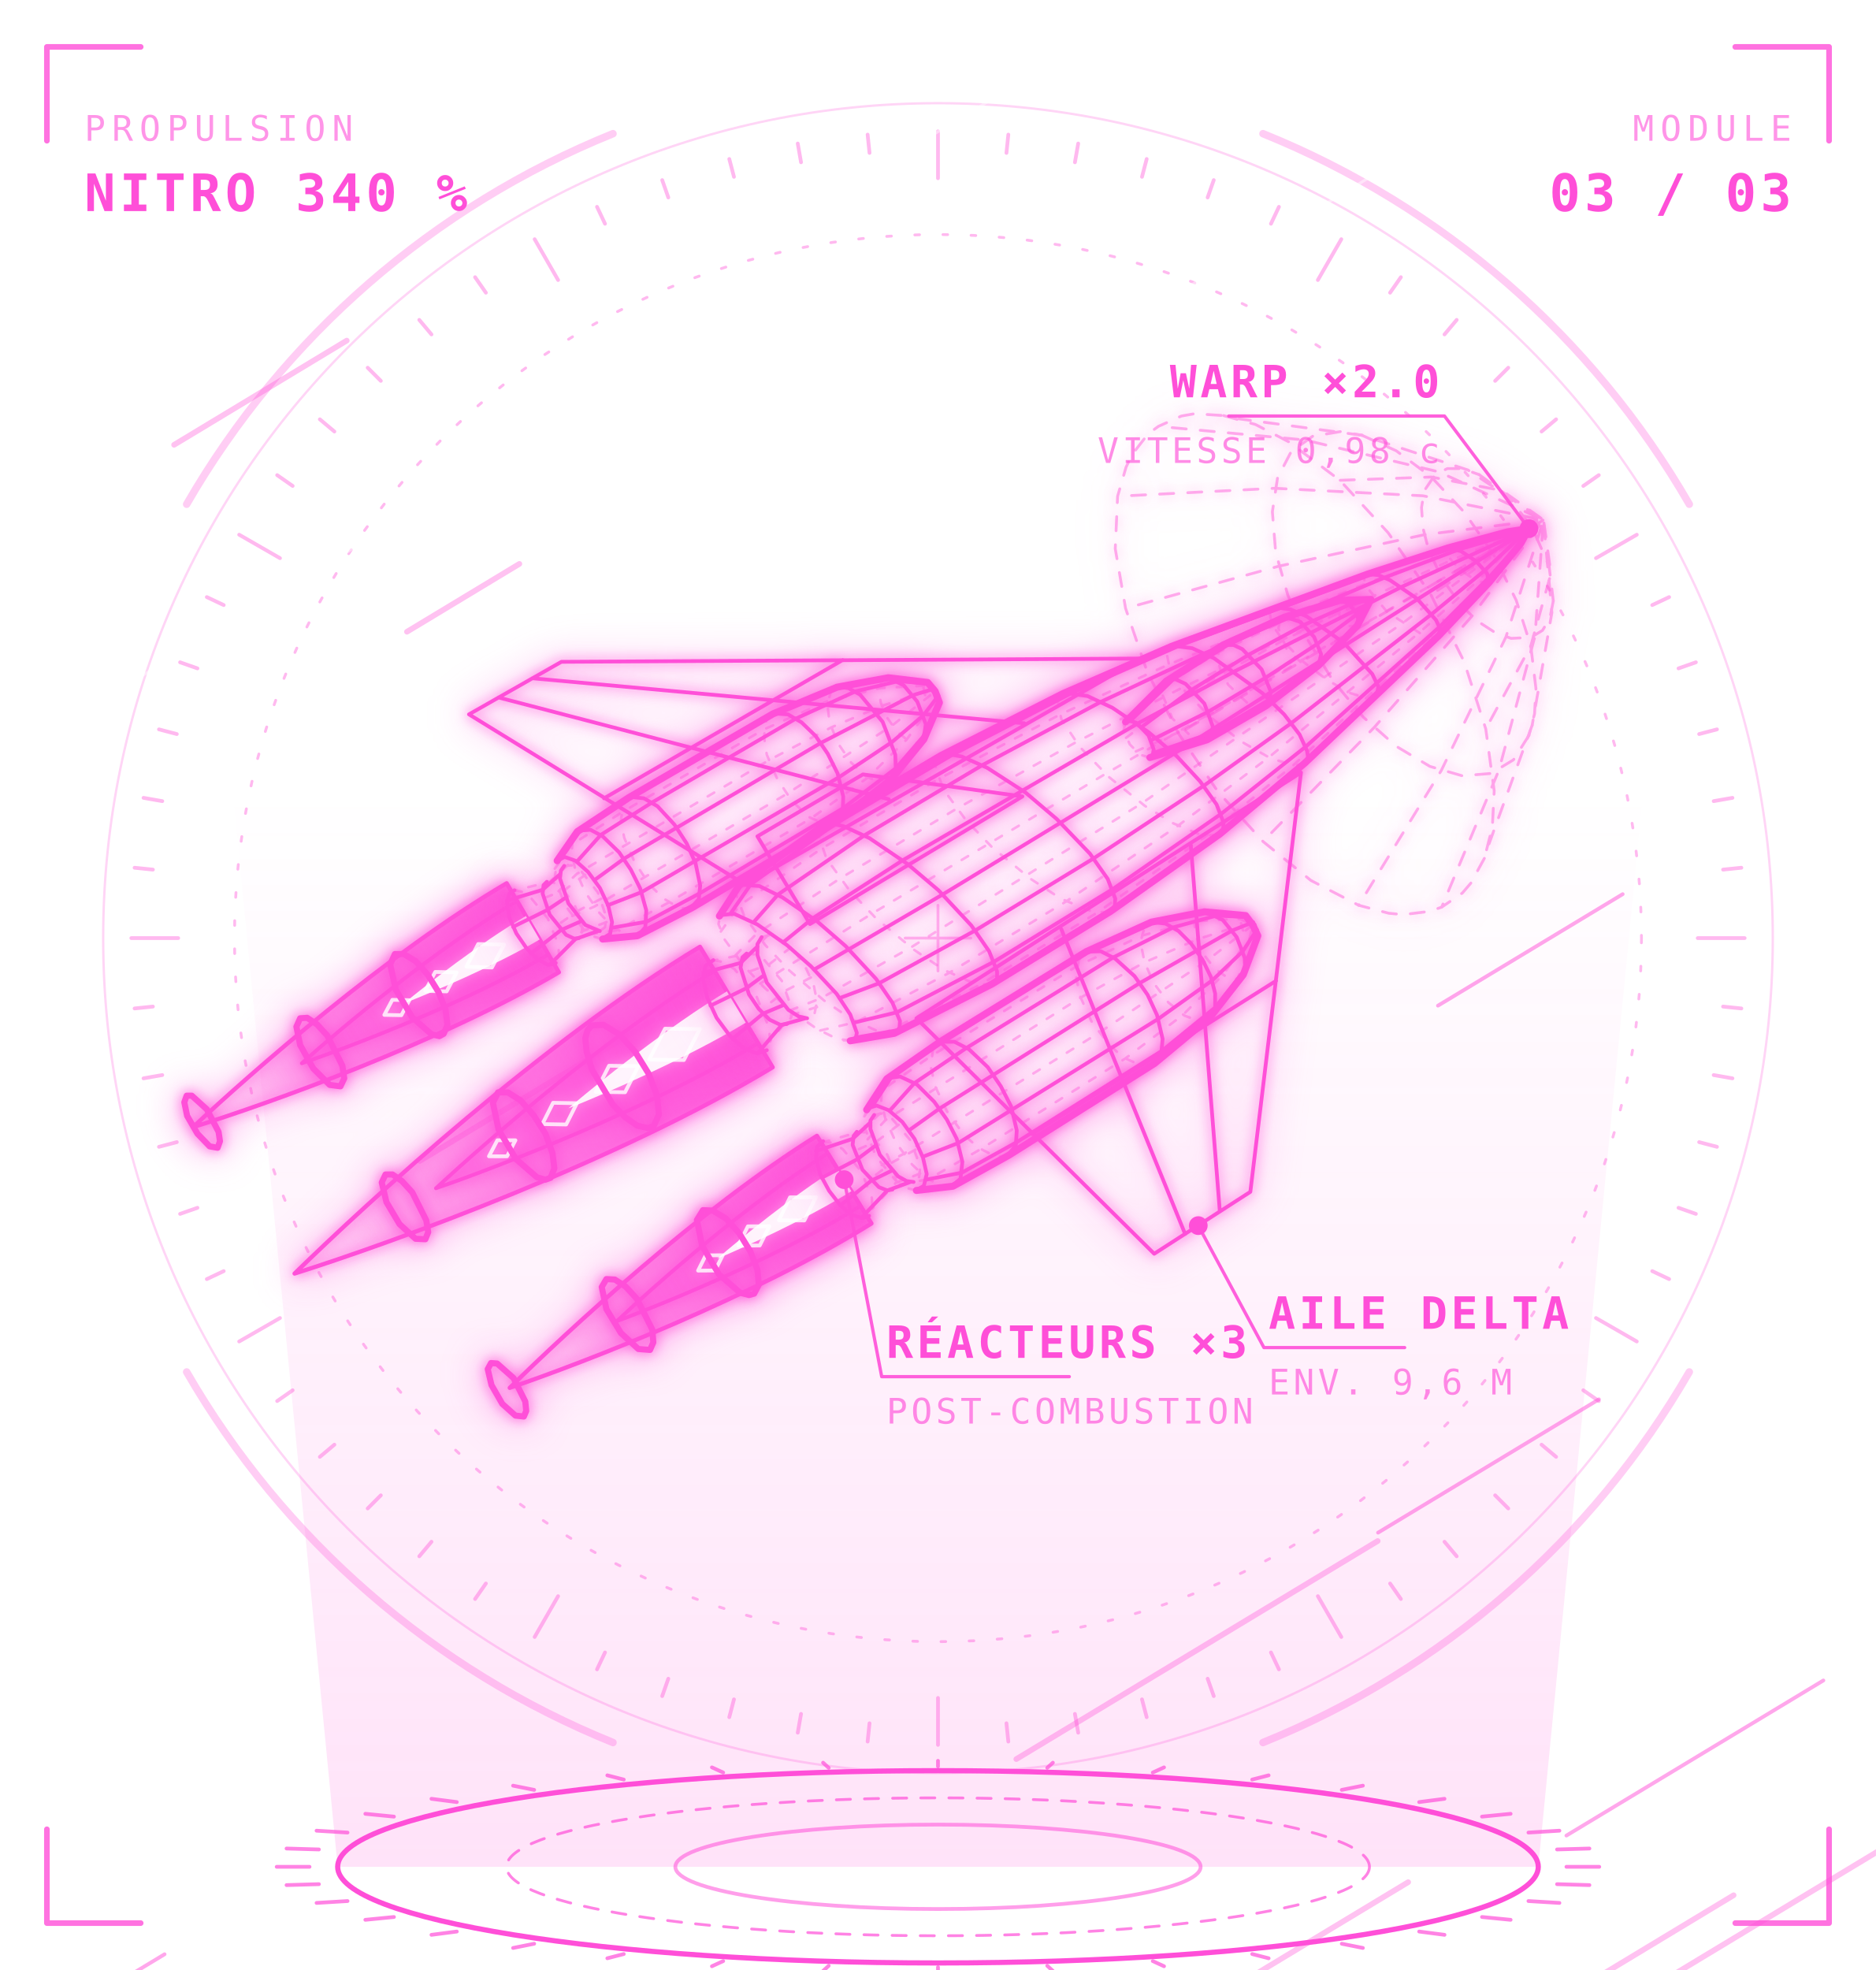
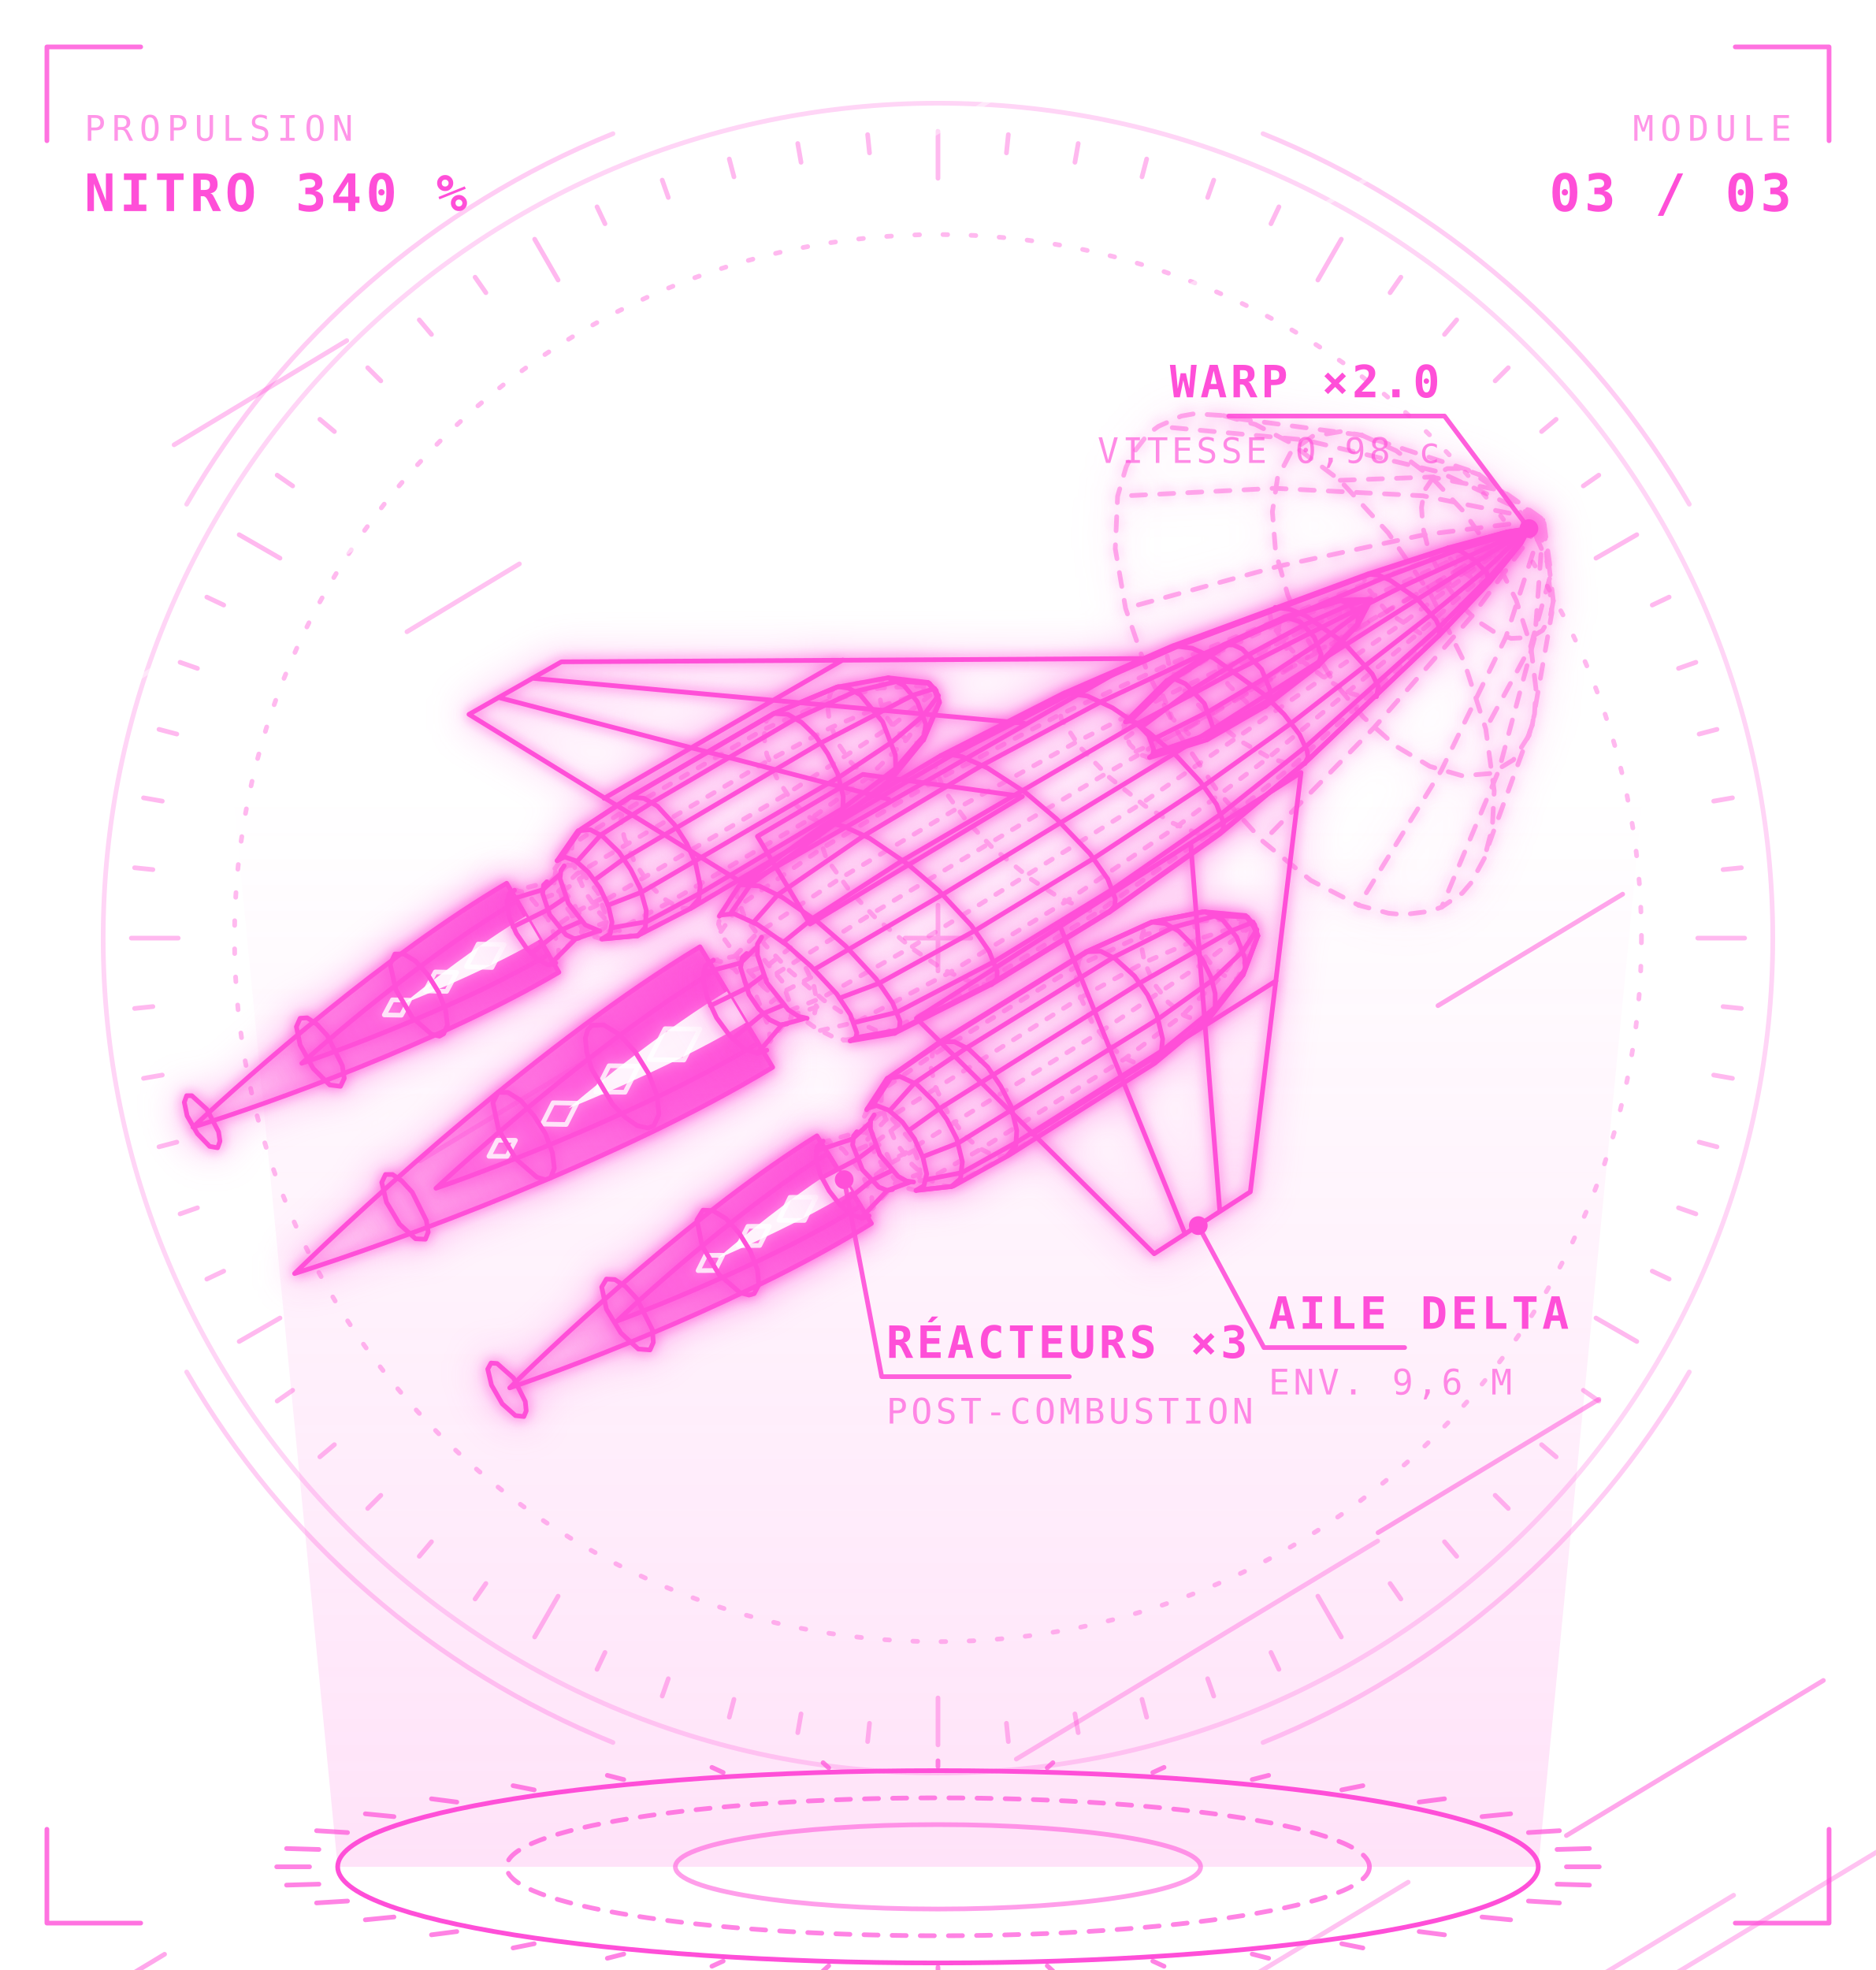
<svg xmlns="http://www.w3.org/2000/svg" class="illu illu--nitro" viewBox="0 0 400 420" role="img" aria-labelledby="nitro-t nitro-d" style="color:#ff4fd8;background:#030a14">
-   <style> .illu { display: block; width: 100%; height: auto; overflow: hidden; fill: none; stroke: currentColor; stroke-linecap: round; stroke-linejoin: round; font-family: "JetBrains Mono", ui-monospace, Consolas, monospace; } .illu text { fill: currentColor; stroke: none; } .hud-back { opacity: .4; } .hud-ticks { stroke-width: .8; } .hud-ring { stroke-width: .5; opacity: .6; } .hud-dash { stroke-width: .6; stroke-dasharray: 1 5; } .hud-arcs { stroke-width: 1.6; opacity: .7; } .hud-cross { stroke-width: .6; } .hud-corners { stroke-width: 1.2; opacity: .8; } .holo-cone { stroke: none; } .hb-1 { stroke-width: 1.1; } .hb-2 { stroke-width: .6; stroke-dasharray: 3 3; opacity: .7; } .hb-3 { stroke-width: .8; opacity: .55; } .hb-ticks { stroke-width: .8; opacity: .7; } .hb-pulse { stroke-width: 1; opacity: 0; } .g-front { stroke-width: .8; } .g-contour { stroke-width: 1.5; } .g-back { stroke-width: .55; stroke-dasharray: 1.6 2.6; opacity: .38; } .g-truss { stroke-width: .6; } .g-truss-b { stroke-width: .45; opacity: .28; } .g-grid { stroke-width: .45; opacity: .5; } .arm { stroke-width: .7; } .g-planet { stroke-width: .6; opacity: .85; } .g-planet-b { stroke-width: .45; stroke-dasharray: 1.4 3; opacity: .28; } .g-orbit { stroke-width: 1; stroke-dasharray: 6 4; } .g-orbit-b { stroke-width: .6; stroke-dasharray: 2 4; opacity: .3; } .orbit-guide { stroke: none; } .trail { stroke-width: 1.1; stroke-dasharray: 2 5; opacity: .85; } .g-shock { stroke-width: .6; stroke-dasharray: 3 3; opacity: .45; } .g-burn { stroke-width: 1.3; } .pl-outer { stroke-width: .9; } .pl-mid { stroke-width: .8; fill: currentColor; fill-opacity: .18; } .pl-core { stroke: none; fill: var(--hot, #fff); opacity: .9; } .pl-diamonds { stroke: var(--hot, #fff); stroke-width: .8; opacity: .8; } .vapor { stroke-width: .6; stroke-dasharray: 2 2.5; opacity: .5; } .puff path { stroke-width: .8; opacity: 0; } .puff--column path { stroke-width: .6; } .ignite { opacity: 0; } .beacon { fill: var(--amber, #ffb547); stroke: none; } .beacon-halo { stroke: var(--amber, #ffb547); stroke-width: .8; opacity: .5; } .satellite circle { fill: var(--hot, #fff); stroke: currentColor; stroke-width: 1; } .satellite path { stroke-width: 1.2; } .star { fill: currentColor; stroke: none; opacity: .55; } .streak { stroke-width: .8; opacity: .5; } .streak.s2 { stroke-width: 1.2; opacity: .35; } .streak.s3 { stroke: var(--hot, #fff); stroke-width: .6; opacity: .45; } .c-dot { fill: currentColor; stroke: none; } .c-lead { stroke-width: .7; opacity: .9; } .c-txt { font-size: 9.5px; font-weight: 600; letter-spacing: .08em; } .c-sub { font-size: 7.5px; letter-spacing: .1em; opacity: .65; } .dim-ext { stroke-width: .5; stroke-dasharray: 2 2; opacity: .5; } .dim-line, .dim-arrows { stroke-width: .7; } .dim-txt { font-size: 8.5px; font-weight: 600; letter-spacing: .12em; } .hud-k { font-size: 7.5px; letter-spacing: .18em; opacity: .6; } .hud-v { font-size: 11px; font-weight: 600; letter-spacing: .08em; } .scan { stroke: none; } .reticle { opacity: 0; pointer-events: none; } .ret-h, .ret-v { stroke-width: .5; stroke-dasharray: 2 4; opacity: .5; } .ret-mark { stroke-width: .9; } .ret-txt { font-size: 7.5px; letter-spacing: .1em; } @media (prefers-color-scheme: light) { :root:not([data-theme="dark"]) .illu .glow, :root:not([data-theme="dark"]) .illu .fx { filter: none; } :root:not([data-theme="dark"]) .g-back { opacity: .5; } :root:not([data-theme="dark"]) .g-front { stroke-width: .9; } :root:not([data-theme="dark"]) .hud-back { opacity: .55; } :root:not([data-theme="dark"]) .pl-core { opacity: .75; } } :root[data-theme="light"] .illu .glow, :root[data-theme="light"] .illu .fx { filter: none; } :root[data-theme="light"] .g-back { opacity: .5; } :root[data-theme="light"] .g-front { stroke-width: .9; } :root[data-theme="light"] .hud-back { opacity: .55; } :root[data-theme="light"] .pl-core { opacity: .75; } </style>
+   <style> .illu { display: block; width: 100%; height: auto; overflow: hidden; fill: none; stroke: currentColor; stroke-linecap: round; stroke-linejoin: round; font-family: "JetBrains Mono", ui-monospace, Consolas, monospace; } .illu text { fill: currentColor; stroke: none; } .hud-back { opacity: .4; } .hud-ticks { stroke-width: calc(.8 * var(--illu-stroke, 1)); } .hud-ring { stroke-width: calc(.5 * var(--illu-stroke, 1)); opacity: .6; } .hud-dash { stroke-width: calc(.6 * var(--illu-stroke, 1)); stroke-dasharray: 1 5; } .hud-arcs { stroke-width: calc(1.6 * var(--illu-stroke, 1)); opacity: .7; } .hud-cross { stroke-width: calc(.6 * var(--illu-stroke, 1)); } .hud-corners { stroke-width: calc(1.2 * var(--illu-stroke, 1)); opacity: .8; } .holo-cone { stroke: none; } .hb-1 { stroke-width: calc(1.1 * var(--illu-stroke, 1)); } .hb-2 { stroke-width: calc(.6 * var(--illu-stroke, 1)); stroke-dasharray: 3 3; opacity: .7; } .hb-3 { stroke-width: calc(.8 * var(--illu-stroke, 1)); opacity: .55; } .hb-ticks { stroke-width: calc(.8 * var(--illu-stroke, 1)); opacity: .7; } .hb-pulse { stroke-width: calc(1 * var(--illu-stroke, 1)); opacity: 0; } .g-front { stroke-width: calc(.8 * var(--illu-stroke, 1)); } .g-contour { stroke-width: calc(1.5 * var(--illu-stroke, 1)); } .g-back { stroke-width: calc(.55 * var(--illu-stroke, 1)); stroke-dasharray: 1.6 2.6; opacity: .38; } .g-truss { stroke-width: calc(.6 * var(--illu-stroke, 1)); } .g-truss-b { stroke-width: calc(.45 * var(--illu-stroke, 1)); opacity: .28; } .g-grid { stroke-width: calc(.45 * var(--illu-stroke, 1)); opacity: .5; } .arm { stroke-width: calc(.7 * var(--illu-stroke, 1)); } .g-planet { stroke-width: calc(.6 * var(--illu-stroke, 1)); opacity: .85; } .g-planet-b { stroke-width: calc(.45 * var(--illu-stroke, 1)); stroke-dasharray: 1.4 3; opacity: .28; } .g-orbit { stroke-width: calc(1 * var(--illu-stroke, 1)); stroke-dasharray: 6 4; } .g-orbit-b { stroke-width: calc(.6 * var(--illu-stroke, 1)); stroke-dasharray: 2 4; opacity: .3; } .orbit-guide { stroke: none; } .trail { stroke-width: calc(1.1 * var(--illu-stroke, 1)); stroke-dasharray: 2 5; opacity: .85; } .g-shock { stroke-width: calc(.6 * var(--illu-stroke, 1)); stroke-dasharray: 3 3; opacity: .45; } .g-burn { stroke-width: calc(1.3 * var(--illu-stroke, 1)); } .pl-outer { stroke-width: calc(.9 * var(--illu-stroke, 1)); } .pl-mid { stroke-width: calc(.8 * var(--illu-stroke, 1)); fill: currentColor; fill-opacity: .18; } .pl-core { stroke: none; fill: var(--hot, #fff); opacity: .9; } .pl-diamonds { stroke: var(--hot, #fff); stroke-width: calc(.8 * var(--illu-stroke, 1)); opacity: .8; } .vapor { stroke-width: calc(.6 * var(--illu-stroke, 1)); stroke-dasharray: 2 2.5; opacity: .5; } .puff path { stroke-width: calc(.8 * var(--illu-stroke, 1)); opacity: 0; } .puff--column path { stroke-width: calc(.6 * var(--illu-stroke, 1)); } .ignite { opacity: 0; } .beacon { fill: var(--amber, #ffb547); stroke: none; } .beacon-halo { stroke: var(--amber, #ffb547); stroke-width: calc(.8 * var(--illu-stroke, 1)); opacity: .5; } .satellite circle { fill: var(--hot, #fff); stroke: currentColor; stroke-width: calc(1 * var(--illu-stroke, 1)); } .satellite path { stroke-width: calc(1.2 * var(--illu-stroke, 1)); } .star { fill: currentColor; stroke: none; opacity: .55; } .streak { stroke-width: calc(.8 * var(--illu-stroke, 1)); opacity: .5; } .streak.s2 { stroke-width: calc(1.2 * var(--illu-stroke, 1)); opacity: .35; } .streak.s3 { stroke: var(--hot, #fff); stroke-width: calc(.6 * var(--illu-stroke, 1)); opacity: .45; } .c-dot { fill: currentColor; stroke: none; } .c-lead { stroke-width: calc(.7 * var(--illu-stroke, 1)); opacity: .9; } .c-txt { font-size: 9.5px; font-weight: 600; letter-spacing: .08em; } .c-sub { font-size: 7.5px; letter-spacing: .1em; opacity: .65; } .dim-ext { stroke-width: calc(.5 * var(--illu-stroke, 1)); stroke-dasharray: 2 2; opacity: .5; } .dim-line, .dim-arrows { stroke-width: calc(.7 * var(--illu-stroke, 1)); } .dim-txt { font-size: 8.5px; font-weight: 600; letter-spacing: .12em; } .hud-k { font-size: 7.5px; letter-spacing: .18em; opacity: .6; } .hud-v { font-size: 11px; font-weight: 600; letter-spacing: .08em; } .scan { stroke: none; } .reticle { opacity: 0; pointer-events: none; } .ret-h, .ret-v { stroke-width: calc(.5 * var(--illu-stroke, 1)); stroke-dasharray: 2 4; opacity: .5; } .ret-mark { stroke-width: calc(.9 * var(--illu-stroke, 1)); } .ret-txt { font-size: 7.5px; letter-spacing: .1em; } @media (prefers-color-scheme: light) { :root:not([data-theme="dark"]) .illu .glow, :root:not([data-theme="dark"]) .illu .fx { filter: none; } :root:not([data-theme="dark"]) .g-back { opacity: .5; } :root:not([data-theme="dark"]) .g-front { stroke-width: calc(.9 * var(--illu-stroke, 1)); } :root:not([data-theme="dark"]) .hud-back { opacity: .55; } :root:not([data-theme="dark"]) .pl-core { opacity: .75; } } :root[data-theme="light"] .illu .glow, :root[data-theme="light"] .illu .fx { filter: none; } :root[data-theme="light"] .g-back { opacity: .5; } :root[data-theme="light"] .g-front { stroke-width: calc(.9 * var(--illu-stroke, 1)); } :root[data-theme="light"] .hud-back { opacity: .55; } :root[data-theme="light"] .pl-core { opacity: .75; } </style>
  <defs>
    <filter id="glow-nitro" x="-20%" y="-20%" width="140%" height="140%" color-interpolation-filters="sRGB">
      <feGaussianBlur in="SourceGraphic" stdDeviation="1.3" result="b1" />
      <feGaussianBlur in="SourceGraphic" stdDeviation="4.2" result="b2" />
      <feMerge>
        <feMergeNode in="b2" />
        <feMergeNode in="b1" />
        <feMergeNode in="SourceGraphic" />
      </feMerge>
    </filter>
    <linearGradient id="plume-nitro" x1="0" y1="0" x2="0" y2="1">
      <stop offset="0" stop-color="currentColor" stop-opacity=".7" />
      <stop offset="1" stop-color="currentColor" stop-opacity="0" />
    </linearGradient>
    <linearGradient id="cone-nitro" x1="0" y1="1" x2="0" y2="0">
      <stop offset="0" stop-color="currentColor" stop-opacity=".16" />
      <stop offset=".7" stop-color="currentColor" stop-opacity="0" />
    </linearGradient>
    <linearGradient id="scan-nitro" x1="0" y1="0" x2="0" y2="1">
      <stop offset="0" stop-color="currentColor" stop-opacity="0" />
      <stop offset=".9" stop-color="currentColor" stop-opacity=".13" />
      <stop offset="1" stop-color="currentColor" stop-opacity="0" />
    </linearGradient>
    <radialGradient id="fade-nitro">
      <stop offset=".35" stop-color="#fff" />
      <stop offset="1" stop-color="#000" />
    </radialGradient>
  </defs>
  <g class="hud-back" data-layer="ring">
    <g class="hud-rot">
      <path class="hud-ticks" d="M362 200 372 200M367.4 214.6 371.3 215M365.4 229.2 369.4 229.9M362.3 243.5 366.1 244.5M357.9 257.5 361.6 258.8M352.3 271 355.9 272.7M340.3 281 349 286M337.6 296.4 340.9 298.7M328.7 308 331.8 310.6M318.8 318.8 321.6 321.6M308 328.7 310.6 331.8M296.4 337.6 298.7 340.9M281 340.3 286 349M271 352.3 272.7 355.9M257.5 357.9 258.8 361.6M243.5 362.3 244.5 366.1M229.2 365.4 229.9 369.4M214.6 367.4 215 371.3M200 362 200 372M185.4 367.4 185 371.3M170.8 365.4 170.1 369.4M156.5 362.3 155.5 366.1M142.5 357.9 141.2 361.6M129 352.3 127.3 355.9M119 340.3 114 349M103.6 337.6 101.3 340.9M92 328.7 89.4 331.8M81.2 318.8 78.4 321.6M71.3 308 68.2 310.6M62.4 296.4 59.1 298.7M59.7 281 51 286M47.7 271 44.1 272.7M42.1 257.5 38.4 258.8M37.7 243.5 33.9 244.5M34.6 229.2 30.6 229.9M32.6 214.6 28.7 215M38 200 28 200M32.6 185.4 28.7 185M34.6 170.8 30.6 170.1M37.7 156.5 33.9 155.5M42.1 142.5 38.4 141.2M47.7 129 44.1 127.3M59.7 119 51 114M62.4 103.6 59.1 101.3M71.3 92 68.2 89.4M81.2 81.2 78.4 78.4M92 71.3 89.4 68.2M103.6 62.4 101.3 59.1M119 59.7 114 51M129 47.7 127.3 44.1M142.5 42.1 141.2 38.4M156.5 37.7 155.5 33.9M170.8 34.6 170.1 30.6M185.4 32.6 185 28.7M200 38 200 28M214.6 32.6 215 28.7M229.2 34.6 229.9 30.6M243.5 37.7 244.5 33.9M257.5 42.1 258.8 38.4M271 47.7 272.7 44.1M281 59.7 286 51M296.4 62.4 298.7 59.1M308 71.3 310.6 68.2M318.8 81.2 321.6 78.4M328.7 92 331.8 89.4M337.6 103.6 340.9 101.3M340.3 119 349 114M352.3 129 355.9 127.3M357.9 142.5 361.6 141.2M362.3 156.5 366.1 155.5M365.4 170.8 369.4 170.1M367.4 185.4 371.3 185" />
    </g>
    <circle class="hud-ring" cx="200" cy="200" r="178" />
    <g class="hud-rot-rev">
      <circle class="hud-dash" cx="200" cy="200" r="150" />
    </g>
    <path class="hud-arcs" d="M39.8 107.5A185 185 0 0 1 130.7 28.5M269.3 28.5A185 185 0 0 1 360.2 107.5M360.2 292.5A185 185 0 0 1 269.3 371.5M130.7 371.5A185 185 0 0 1 39.8 292.5" />
    <path class="hud-cross" d="M193 200H207M200 193V207" />
  </g>
  <g class="streaks" data-layer="decor">
    <path class="streak s2" d="M478.2 12.9 -104 364.3" stroke-dasharray="58 1000" stroke-dashoffset="-396" data-len="680" data-dash="58" data-dur="0.64" />
    <path class="streak s3" d="M410.6 -99 -171.6 252.3" stroke-dasharray="99 1000" stroke-dashoffset="-188" data-len="680" data-dash="99" data-dur="0.54" />
    <path class="streak s2" d="M365.7 -173.5 -216.5 177.9" stroke-dasharray="92 1000" stroke-dashoffset="-73" data-len="680" data-dash="92" data-dur="0.66" />
    <path class="streak s3" d="M442.2 -46.7 -140 304.7" stroke-dasharray="69 1000" stroke-dashoffset="-362" data-len="680" data-dash="69" data-dur="0.50" />
    <path class="streak s3" d="M405.4 -107.7 -176.8 243.7" stroke-dasharray="54 1000" stroke-dashoffset="-610" data-len="680" data-dash="54" data-dur="1.35" />
    <path class="streak s1" d="M567.8 161.4 -14.4 512.8" stroke-dasharray="55 1000" stroke-dashoffset="-265" data-len="680" data-dash="55" data-dur="0.76" />
    <path class="streak s1" d="M538.5 112.8 -43.7 464.2" stroke-dasharray="117 1000" stroke-dashoffset="-588" data-len="680" data-dash="117" data-dur="0.57" />
    <path class="streak s3" d="M358.2 -185.8 -224 165.5" stroke-dasharray="61 1000" stroke-dashoffset="-475" data-len="680" data-dash="61" data-dur="0.86" />
    <path class="streak s2" d="M626.3 258.4 44.1 609.7" stroke-dasharray="98 1000" stroke-dashoffset="-234" data-len="680" data-dash="98" data-dur="0.53" />
    <path class="streak s3" d="M633.7 270.7 51.5 622" stroke-dasharray="44 1000" stroke-dashoffset="-532" data-len="680" data-dash="44" data-dur="0.75" />
    <path class="streak s3" d="M489 30.8 -93.2 382.2" stroke-dasharray="44 1000" stroke-dashoffset="-384" data-len="680" data-dash="44" data-dur="1.28" />
    <path class="streak s2" d="M568.6 162.7 -13.6 514" stroke-dasharray="90 1000" stroke-dashoffset="-321" data-len="680" data-dash="90" data-dur="1.21" />
    <path class="streak s3" d="M568.6 162.7 -13.6 514" stroke-dasharray="87 1000" stroke-dashoffset="-620" data-len="680" data-dash="87" data-dur="0.84" />
    <path class="streak s1" d="M350.2 -199.1 -232 152.3" stroke-dasharray="44 1000" stroke-dashoffset="-609" data-len="680" data-dash="44" data-dur="1.33" />
    <path class="streak s2" d="M396.7 -122.2 -185.5 229.2" stroke-dasharray="43 1000" stroke-dashoffset="-377" data-len="680" data-dash="43" data-dur="0.76" />
    <path class="streak s1" d="M620.7 249.1 38.6 600.5" stroke-dasharray="123 1000" stroke-dashoffset="-620" data-len="680" data-dash="123" data-dur="1.06" />
    <path class="streak s2" d="M602.5 218.9 20.3 570.2" stroke-dasharray="50 1000" stroke-dashoffset="-353" data-len="680" data-dash="50" data-dur="0.52" />
    <path class="streak s3" d="M610 231.4 27.8 582.8" stroke-dasharray="119 1000" stroke-dashoffset="-507" data-len="680" data-dash="119" data-dur="0.52" />
    <path class="streak s2" d="M622.2 251.6 40.1 603" stroke-dasharray="127 1000" stroke-dashoffset="-295" data-len="680" data-dash="127" data-dur="0.50" />
    <path class="streak s3" d="M416.6 -89.1 -165.6 262.3" stroke-dasharray="115 1000" stroke-dashoffset="-356" data-len="680" data-dash="115" data-dur="0.67" />
    <path class="streak s3" d="M374.6 -158.7 -207.6 192.6" stroke-dasharray="79 1000" stroke-dashoffset="-539" data-len="680" data-dash="79" data-dur="0.70" />
    <path class="streak s3" d="M439.5 -51.2 -142.7 300.2" stroke-dasharray="102 1000" stroke-dashoffset="-124" data-len="680" data-dash="102" data-dur="1.04" />
    <path class="streak s2" d="M617.6 243.9 35.4 595.2" stroke-dasharray="29 1000" stroke-dashoffset="-84" data-len="680" data-dash="29" data-dur="1.06" />
    <path class="streak s1" d="M521.5 84.7 -60.7 436.1" stroke-dasharray="46 1000" stroke-dashoffset="-205" data-len="680" data-dash="46" data-dur="0.65" />
    <path class="streak s1" d="M607.1 226.5 24.9 577.9" stroke-dasharray="64 1000" stroke-dashoffset="-255" data-len="680" data-dash="64" data-dur="0.83" />
    <path class="streak s2" d="M610.6 232.4 28.4 583.7" stroke-dasharray="116 1000" stroke-dashoffset="-479" data-len="680" data-dash="116" data-dur="0.83" />
    <path class="streak s1" d="M418.5 -86 -163.7 265.4" stroke-dasharray="76 1000" stroke-dashoffset="-35" data-len="680" data-dash="76" data-dur="0.59" />
    <path class="streak s3" d="M623.8 254.2 41.6 605.5" stroke-dasharray="39 1000" stroke-dashoffset="-630" data-len="680" data-dash="39" data-dur="0.60" />
    <path class="streak s1" d="M394.7 -125.4 -187.5 226" stroke-dasharray="44 1000" stroke-dashoffset="-579" data-len="680" data-dash="44" data-dur="0.58" />
    <path class="streak s2" d="M427.5 -71 -154.6 280.4" stroke-dasharray="28 1000" stroke-dashoffset="-370" data-len="680" data-dash="28" data-dur="1.39" />
  </g>
  <g class="holo-base" data-layer="base">
    <path class="holo-cone" d="M72 398L40 70H360L328 398Z" fill="url(#cone-nitro)" />
    <ellipse class="hb-1" cx="200" cy="398" rx="128" ry="20.5" />
    <ellipse class="hb-2" cx="200" cy="398" rx="92" ry="14.7" />
    <ellipse class="hb-3" cx="200" cy="398" rx="56" ry="9" />
    <path class="hb-ticks" d="M334 398 341 398M332 401.7 338.9 401.9M325.9 405.3 332.5 405.7M316 408.7 322.1 409.3M302.6 411.8 308 412.5M286.1 414.4 290.6 415.3M267 416.6 270.5 417.5M245.8 418.1 248.2 419.2M223.3 419.1 224.5 420.2M200 419.4 200 420.6M176.7 419.1 175.5 420.2M154.2 418.1 151.8 419.2M133 416.6 129.5 417.5M113.9 414.4 109.4 415.3M97.4 411.8 92 412.5M84 408.7 77.9 409.3M74.1 405.3 67.5 405.7M68 401.7 61.1 401.9M66 398 59 398M68 394.3 61.1 394.1M74.1 390.7 67.5 390.3M84 387.3 77.9 386.7M97.4 384.2 92 383.5M113.9 381.6 109.4 380.7M133 379.4 129.5 378.5M154.2 377.9 151.8 376.8M176.7 376.9 175.5 375.8M200 376.6 200 375.4M223.3 376.9 224.5 375.8M245.8 377.9 248.2 376.8M267 379.4 270.5 378.5M286.1 381.6 290.6 380.7M302.6 384.2 308 383.5M316 387.3 322.1 386.7M325.9 390.7 332.5 390.3M332 394.3 338.9 394.1" />
    <ellipse class="hb-pulse" cx="200" cy="398" rx="128" ry="20.5" />
  </g>
  <g class="scene">
    <g class="levitate">
      <g class="craft">
        <g class="fx" data-layer="fx" filter="url(#glow-nitro)">
          <g transform="translate(157 214.7) rotate(58.9)">
            <g class="plume ">
              <g class="plume-flk">
                <path class="pl-outer" fill="url(#plume-nitro)" d="M-15 0C-15 38.5 -5.2 88 0 110C5.3 88 15 38.5 15 0Z" />
                <path class="pl-mid" d="M-9 0C-9 26.2 -3.1 59.8 0 74.8C3.2 59.8 9 26.2 9 0Z" />
                <path class="pl-core" d="M-3.9 0C-3.9 14.6 -1.4 33.4 0 41.8C1.4 33.4 3.9 14.6 3.9 0Z" />
                <path class="pl-diamonds" d="M0 9.1 3.9 15.4 0 21.7 -3.9 15.4ZM0 24.4 3.3 29.7 0 35 -3.3 29.7ZM0 39.7 2.7 44 0 48.3 -2.7 44ZM0 55 2 58.3 0 61.6 -2 58.3Z" />
              </g>
            </g>
          </g>
          <g transform="translate(180 251.5) rotate(58.1)">
            <g class="plume plume--sm">
              <g class="plume-flk">
                <path class="pl-outer" fill="url(#plume-nitro)" d="M-11 0C-11 29.4 -3.8 67.2 0 84C3.9 67.2 11 29.4 11 0Z" />
                <path class="pl-mid" d="M-6.6 0C-6.6 20 -2.3 45.7 0 57.1C2.3 45.7 6.6 20 6.6 0Z" />
                <path class="pl-core" d="M-2.9 0C-2.9 11.2 -1 25.5 0 31.9C1 25.5 2.9 11.2 2.9 0Z" />
                <path class="pl-diamonds" d="M0 7.1 2.9 11.8 0 16.4 -2.9 11.8ZM0 18.8 2.4 22.7 0 26.6 -2.4 22.7ZM0 30.5 1.9 33.6 0 36.7 -1.9 33.6Z" />
              </g>
            </g>
          </g>
          <g transform="translate(113.6 197.8) rotate(59.6)">
            <g class="plume plume--sm">
              <g class="plume-flk">
                <path class="pl-outer" fill="url(#plume-nitro)" d="M-11 0C-11 29.4 -3.8 67.2 0 84C3.9 67.2 11 29.4 11 0Z" />
                <path class="pl-mid" d="M-6.6 0C-6.6 20 -2.3 45.7 0 57.1C2.3 45.7 6.6 20 6.6 0Z" />
                <path class="pl-core" d="M-2.9 0C-2.9 11.2 -1 25.5 0 31.9C1 25.5 2.9 11.2 2.9 0Z" />
                <path class="pl-diamonds" d="M0 7.1 2.9 11.8 0 16.4 -2.9 11.8ZM0 18.8 2.4 22.7 0 26.6 -2.4 22.7ZM0 30.5 1.9 33.6 0 36.7 -1.9 33.6Z" />
              </g>
            </g>
          </g>
          <g class="g-burn" data-layer="fx">
            <path d="M124.8 221.3 125.3 219.6 126.2 218.6 128.7 218.5 132 220.5 135.4 224.2 138.3 228.9 140.1 233.6 140.5 237.6 139.4 240 138.2 240.5 135.9 240 133.3 238.2 130.6 235.4 126.2 228 125.1 224.3 124.8 221.3" />
            <path d="M105.1 235.1 106.2 232.9 108.3 232.9 111 234.6 113.8 237.8 116.3 241.7 117.8 245.8 118.2 249.1 117.4 251.1 116.3 251.5 114.5 251 110 247.1 106.3 240.8 105.1 235.1" />
            <path d="M81.4 252.1 82.2 250.4 83.7 250.4 85.7 251.8 87.9 254.2 90.9 260.2 91.3 262.7 90.7 264.2 88.6 264.1 85.2 261 82.4 256.3 81.4 252.1" />
            <path d="M148.6 260.1 149.9 258 152 258.1 154.8 259.8 157.6 262.9 160 266.8 161.5 270.7 161.8 273.9 160.8 275.8 159.7 276.1 157.8 275.6 153.3 271.7 149.7 265.6 148.6 260.1" />
            <path d="M128.3 274.4 129.3 272.7 131.1 272.8 133.4 274.3 135.8 276.9 139.1 283.5 139.3 286.2 138.6 287.8 136.1 287.6 132.4 284.2 129.3 279.1 128.3 274.4" />
            <path d="M104 291.9 104.7 290.6 106 290.7 109.5 293.8 112 298.8 112.2 300.8 111.7 302 109.9 301.8 107.1 299.3 104.8 295.3 104 291.9" />
            <path d="M83.2 205.6 84.2 203.4 86.1 203.4 88.6 204.9 91.2 207.8 93.5 211.5 95 215.3 95.4 218.5 94.6 220.4 93.7 220.9 92 220.5 87.9 216.9 84.4 211 83.2 205.6" />
            <path d="M63.2 218.9 64 217.1 65.5 217 67.6 218.4 69.8 220.8 73 227.2 73.4 229.9 72.6 231.6 70.3 231.3 66.8 227.8 64 222.8 63.2 218.9" />
            <path d="M39.3 235 39.8 233.6 40.9 233.6 44.1 236.5 46.6 241.3 46.9 243.3 46.4 244.7 44.7 244.4 42.1 241.7 39.9 237.9 39.3 235" />
          </g>
        </g>
        <g class="glow" filter="url(#glow-nitro)">
          <g class="g-shock" data-layer="fx">
            <path d="M315.4 101.2 321.5 105.7 326.8 112.7 330.3 120.7 331.2 128.1M290.4 92.8 297.7 96.1 305.2 101.7 312.3 109.3 318.5 118.3 323.3 128 326.4 137.7 327.5 146.8 327.2 152.2 326 156.8M260.9 88.6 267.7 90.5 274.8 94.2 285.7 102.4 296 113.6 305.1 126.8 312.2 141.1 316.8 155.4 318.6 168.6 318.2 176.4 316.5 183" />
            <path d="M331.2 128.1 330.5 131.7 328.9 134.4 326.4 135.9 322.2 136.1 318.7 134.8 315 132.4 311.5 129 307.5 123.4 304.6 117.2 303.4 112.5 303.1 108.2 303.7 104.6 306 101.2 308.6 99.9 311.8 99.9 315.4 101.2M326 156.8 322.7 162 317.9 164.9 311.8 165.4 304.9 163.4 297.7 159.1 290.7 152.9 284.2 145.1 278.7 136.2 274.6 126.9 272 117.7 271.3 109.1 272.4 101.9 275.3 96.3 279.9 93 285.9 92 290.4 92.8M316.5 183 313.6 188.3 311.8 190.4 307.4 193.4 304.8 194.3 299.2 195 296.1 194.7 289.7 193 279.5 187.7 269.3 179.4 259.7 168.8 251.3 156.4 244.6 143.2 240 129.7 237.8 117 238.3 105.8 240.1 99.6 241.4 96.9 244.8 92.5 247 90.9 251.9 88.7 254.7 88.2 260.9 88.6" />
            <path d="M327.7 110.6 303.4 105.7 271.8 104.1 238.3 105.8M327.9 110.3 306.8 100.6 278.2 93.8 247 90.9M328.2 110.3 313 100.2 290.4 92.8M329.2 111.9 330.9 130.6 326.7 154.6M329 112.2 327.3 135.6 319.6 164.2 307.4 193.4M328.7 112.2 321.1 135.8 307.3 164.3 289.7 193M328.2 112 313.9 131.3 293 155.1 269.3 179.4M327.9 111.5 251.3 156.4M327.7 111 303.7 114 272.7 120.7 240 129.7" />
            <path d="M290.4 92.8 264.2 89.3M328.6 110.5 320.3 104.6 305.2 101.7 285.7 102.4M329 110.9 305.1 126.8M329.2 111.5 330.7 122.3 326.4 137.7 316.8 155.4M326.7 154.6 317.5 179.9" />
          </g>
          <g class="g-back" data-layer="model">
            <path d="M181.3 221.9 178.3 221.4 174.1 219.3 169.1 215.8 162.8 210.4 158.4 205.7 154.5 200.3 153.2 197 153.6 195.1M190.8 220.3 187.7 220.1 181.6 217.3 175.7 213.3 168.3 206.9 163.1 201.4 158.6 195.1 156.9 190.5 157.9 188.6M211.4 209.9 208 209.8 201.3 206.8 194.9 202.5 186.7 195.7 181.1 189.8 176.2 183 174.5 178 174.7 176.7 175.6 176M236.5 194.5 233 194.4 226.2 191.6 219.8 187.4 211.6 180.7 206 174.9 201.1 168.2 199.4 163.2 199.7 161.9 200.6 161.1M259.6 178 256.3 178.1 250.1 175.5 244.1 171.8 236.5 165.7 230.2 159.2 226.3 153.3 225.5 149.2 227.1 147.7M278.2 162.8 275.8 163.2 270.8 161.6 264.5 158 258.1 152.9 252.7 147.4 249.4 142.4 248.7 139 250.2 137.7M293.5 148.5 291.6 148.9 287.7 147.7 282.9 144.9 277.9 141.1 273.8 136.9 271.2 133.1 270.7 130.5 271.9 129.5M306.8 135.5 305.5 135.8 302.8 135 295.8 130.5 291.2 124.9 290.8 123.1 291.7 122.4M317.4 124.2 315.1 124 311.2 121.4 308.5 118.3 308.3 117.2 308.8 116.8M324.2 115.9 322.1 114.9 321.3 113.9 321.4 113.4" />
            <path d="M153.3 195.4 157.2 189.3 174.7 176.7 199.7 161.9 225.7 148.6 248.9 138.5 291 122.8 308.4 117.1 321.2 113.5 326 112.7M179.9 221.8 188.5 220.3 208.9 210 233.9 194.6 257.2 178.2 275.7 163.2 305.4 135.8 316.7 124.4 324 115.9 326 112.7M174.9 219.7 182.6 217.9 202.4 207.4 227.3 192.2 251.1 176.1 270.5 161.5 302.6 134.9 315 123.9 326 112.7M168.5 215.4 175.1 212.8 194.2 202 243.4 171.3 299 132.9 326 112.7M162.1 209.7 185.9 194.8 235.7 165 326 112.7M156.8 203.7 161.3 199.1 179.1 187.3 204 172.4 229.5 158.2 252.1 146.6 292.6 127.2 309.3 119.5 326 112.7M153.7 198.6 157.6 193.1 175.2 180.9 200.1 166.1 225.9 152.4 249.1 141.7 291 124.5 308.4 118 326 112.7" />
            <path d="M245.1 161.5 243.1 160.9 240.9 158.7 239.6 155.7 240 153.9M257.3 157.7 254.1 157.1 250 153.2 247.9 148.2 248 146.1 248.8 145.1M269.8 150.6 268.4 150.8 266.1 150 261.9 146 260.3 143.1 259.6 140.4 260 138.3 261 137.5M281.1 142 280 142.4 278.2 141.9 274.4 138.5 272.6 134 272.9 132.3 274 131.5M289.4 133.4 287.8 133.5 285.8 131.7 284.9 129.1 285.8 128" />
            <path d="M239.6 154.6 247.9 146.4 259.7 139.1 272.7 132.9 284.9 128.7 292.3 127.8M244.6 161.5 256.3 157.8 268.4 150.8 279.7 142.4 288.6 133.7 292.3 127.8M242.2 160.2 252.2 155.7 264.1 148.6 276.2 140.6 286.8 132.7 292.3 127.8M240.1 157.3 248.7 150.9 260.5 143.7 273.3 136.7 285.3 130.7 292.3 127.8" />
            <path d="M195.3 253.8 193.4 253.3 191.1 251.8 186.8 246.6 184.4 240.5 184.3 238 185 236.3M202.8 253 200.4 252.7 197.5 251.1 194.5 248.3 191.1 243.7 188.8 238.6 187.9 234.8 188 231.8 189.2 229.9M214.8 246.4 212.4 246.6 208.6 244.7 205.4 241.8 201.9 236.9 199.4 231.6 198.5 227.6 198.9 223.8 200.4 222.1M245.7 226.9 243.2 227.1 239.4 225.4 236.3 222.5 232.7 217.7 230.3 212.4 229.5 208.5 230 204.7 231.6 202.9M257.7 217.2 255.7 217.7 252.5 216.5 249.1 213.7 246 209.6 244 205 243.2 200.8 244 197.8 245.6 196.6M265 207.9 263.5 208.7 261.4 208.2 259 206.5 256.5 203.3 255 199.6 254.7 196.8 255.4 195 257 194.4M268.2 199.5 267.7 200.2 266.9 200.1 265 198.3 264.4 195.9 264.8 195.3 265.6 195.3" />
            <path d="M184.3 238 187.9 232.5 198.6 225.1 229.6 206 243.4 199.5 254.7 196.4 264.4 195.9 267.1 197.2M256.4 194.4 265 195.2 267.1 197.2M268.2 199.5 267.1 197.2M202.7 253 214.2 246.6 245.1 227.2 256.7 217.6 263.8 208.7 267.6 200.2 267.1 197.2M192 252.5 198 251.4 209.1 245 239.9 225.7 252.2 216.4 260.7 207.9 266.5 199.9 267.1 197.2M188 248.4 192.7 246 234.3 220.2 257.5 204.7 267.1 197.2M185 242.9 188.8 238.8 230.4 212.7 244 205.2 255.2 200.3 264.5 197.3 267.1 197.2" />
            <path d="M128.3 200.2 126.4 199.6 124.4 198.1 120.4 192.9 118.3 187 118.8 183.5M136 199.5 133.8 199.4 130.5 197.5 127.8 194.6 124.7 190.1 122.6 185.2 121.9 181.6 122.1 178.8 123.3 177.1M147.2 193.7 144.9 193.6 141.4 191.5 138.5 188.6 135.3 183.8 133.1 178.6 132.4 174.9 132.9 171.4 134.4 169.9M178.1 175.4 175.9 175.7 172.5 174.2 168.8 170.7 165.7 166 163.5 160.9 162.9 157.1 163.4 153.6 165 152.1M189.9 166.2 187.6 166.8 184.6 165.5 181.5 162.6 178.7 158.5 176.9 154.1 176.4 150.1 177.2 147.4 178.7 146.4M196.9 157.8 195.5 158.4 193.5 157.8 191.3 156 189 152.8 187.8 149.8 187.4 147.1 188 145.2 189.4 144.5M200.3 149.8 199.8 150.3 199 150.2 197.3 148.4 196.8 146.1 197.9 145.5" />
            <path d="M118.3 185.2 121.9 180.1 132.4 173.3 162.9 155.5 176.4 149.5 187.5 146.7 196.8 146.2 199.4 147.4M178.4 146.5 188.8 144.6 197.3 145.5 199.4 147.4M135.9 199.5 147.1 193.7 177.6 175.7 189 166.7 196 158.3 199.8 150.3 199.4 147.4M125.7 199.2 131.6 198.3 142.6 192.4 172.9 174.5 185 165.8 193.3 157.7 198.8 150.1 199.4 147.4M122 195.3 126.7 193.3 167.7 169.3 190.2 154.7 199.4 147.4M119.1 190 123 186.3 163.9 162.1 177.2 155.1 188 150.5 197 147.6 199.4 147.4" />
            <path d="M162.4 199.8 164.3 199.3 166.9 200.6 169.7 203.2 171.7 206.1 173.5 210 174.2 213.5 173.7 216 172.1 217.1M159.2 203.3 161.2 203.5 163 204.7 166.7 209.1 168.8 214.9 168.7 216.9 167.8 218.3M152.1 204.7 154.2 205.1 156.6 206.6 161.3 212.4 164 219.2 164.2 222 163.5 223.9" />
            <path d="M163.8 199.3 159.9 203.2 152.6 204.7M168.6 202 164 205.6 157.9 207.8M172.9 208.4 167.7 211.1 162.7 215M174.2 214.7 168.8 216.4 164.2 222" />
            <path d="M186.4 237.7 188 237.4 190.2 238.5 194.2 243.2 196.2 248.7 196 250.9 194.8 252M182.7 241.3 184.3 241.4 185.8 242.2 189.2 246.2 190.9 250.5 191 252.2 190.3 253.6M175.5 243.3 177.7 243.7 179.7 245 183.7 249.8 185.9 255.4 186 257.7 185.3 259.2" />
            <path d="M187.6 237.4 183.6 241.2 176.3 243.3M191.6 239.8 187 243.3 180.8 246M195.2 245.1 190.1 247.9 184.8 252M196.2 250.2 191 252.2 186 257.7" />
            <path d="M120.3 184.6 121.9 184.5 123.9 185.7 127.5 190.3 129.3 195.6 129 197.7 127.9 198.5M116.6 188 118.1 188.2 119.5 189.1 122.4 192.6 124.1 197.2 124.1 198.8 123.4 200M109.7 189.8 111.2 190.1 113.1 191.3 116.8 195.8 119 201.3 119.2 203.5 118.5 205.3" />
            <path d="M121.1 184.4 117.2 188 110 189.8M124.8 186.5 120.3 189.8 114.1 192.2M128.2 191.6 123.2 194.2 117.9 197.9M129.3 196.6 124.2 198.5 119.2 203.5" />
          </g>
          <g class="g-front" data-layer="model">
            <path class="draw" pathLength="1" d="M153.6 195.1 156.5 194.8 161.5 197.1 167.8 201.5 172.9 206 178.4 211.9 181.3 216.3 182.7 220.2 182.5 221.2 181.3 221.9M157.9 188.6 161.9 188.9 166.8 191.3 174.2 196.4 180.3 201.7 186.8 208.7 190.3 213.8 191.9 217.7 191.8 219.1 190.8 220.3M175.6 176 177.9 175.7 180 176.2 185.4 178.7 193.5 184.2 200.1 189.8 207.1 197.3 210.9 202.8 212.6 207.1 212.6 208.6 211.4 209.9M200.6 161.1 202.9 160.9 205.1 161.3 210.5 163.7 218.7 169 225.3 174.6 232.4 182 236.2 187.4 237.8 191.6 237.7 193.1 236.5 194.5M227.1 147.7 231.9 148.4 237.2 150.9 244.9 156.1 250.9 161.2 255.9 166.6 259.4 171.5 260.9 175.4 260.8 176.8 259.6 178M250.2 137.7 254.2 138.2 258.8 140.3 269.2 147.8 273.8 152.3 277.1 156.6 278.7 160.1 278.9 161.4 278.2 162.8M271.9 129.5 275.1 129.9 278.6 131.4 286.6 137.1 292.6 143.7 293.9 146.4 293.5 148.5M291.7 122.4 293.9 122.6 296.4 123.7 302.1 127.6 306.2 132.2 307.1 134.1 306.8 135.5M308.8 116.8 311.5 117.5 314.8 119.7 317.1 122.3 317.4 124.2M321.4 113.4 323.5 114.5 324.2 115.9" />
            <path class="draw" pathLength="1" d="M155.8 194.7 160.1 188.5 178 175.7 203.1 160.9 228.8 147.6 251.6 137.6 292.5 122.3 309.3 116.8 321.5 113.4 326 112.7M160.7 196.6 165.9 190.7 184.3 178.1 209.5 163.1 234.8 149.6 256.8 139.3 295.3 123.1 310.9 117.2 326 112.7M167 200.9 173.4 195.7 192.5 183.4 242.5 154.3 263.3 143.1 298.9 125.1 326 112.7M173.6 206.7 201 190.7 250.3 160.7 326 112.7M179 212.8 187.5 209.6 207.9 198.4 233.2 183 256.7 167.5 275.3 154.2 305.3 130.9 316.6 121.6 326 112.7M182.2 218 191.3 215.8 212 205 237.2 189.6 260.4 173.5 278.4 159.2 307 133.6 317.5 123.1 324.3 115.5 326 112.7M182.5 221.2 191.6 219.6 212.3 209.1 237.5 193.7 260.5 177.3 278.5 162.4 307 135.3 317.6 124.1 324.3 115.8 326 112.7" />
            <path class="draw" pathLength="1" d="M240 153.9 241 153.7 242.3 154.1 244.9 156.8 246 159.8 245.8 160.9 245.1 161.5M248.8 145.1 250.6 144.8 252.8 145.8 256.8 150 258.6 154.9 258.4 156.6 257.3 157.7M261 137.5 263 137.5 264.9 138.4 269 142.7 270.9 147.3 270.8 149.1 269.8 150.6M274 131.5 277.3 132.6 280.2 135.8 281.7 139.5 281.1 142M285.8 128 287.4 128.6 288.9 130.2 289.6 131.9 289.4 133.4" />
            <path class="draw" pathLength="1" d="M241 153.7 250.2 144.8 262.1 137.3 274.6 131.5 286 128 292.3 127.8M243.4 155 254.2 147 266.4 139.5 278.1 133.2 287.8 128.9 292.3 127.8M245.5 157.8 257.7 151.7 270 144.4 281 137.2 289.3 131 292.3 127.8M246 160.5 258.6 156.2 270.8 149.1 281.7 141 289.6 132.9 292.3 127.8" />
            <path class="draw" pathLength="1" d="M277.4 164.7 266.6 254.1 246.1 267.3 195.4 217.1 277.4 164.7M253.9 180.1 260.1 258.3M226.3 198.1 252.7 263.1M272.1 209.1 220.1 241.8M243.3 140.4 119.7 141.1 100 152.3 158.9 188.6 243.3 140.4M218.4 154.2 113.5 144.6M189.5 170.4 106.3 148.7M179.7 140.7 128.8 170.2" />
            <path class="draw" pathLength="1" d="M172.7 197 218 169.8 184 165.1 161.5 178.3 172.7 197" />
            <path class="draw" pathLength="1" d="M185 236.3 186.9 235.7 189.5 236.7 192.4 239.2 195 242.8 196.8 246.8 197.6 250.3 197 252.8 195.3 253.8M189.2 229.9 191.9 229.5 195.5 231.2 199.2 234.9 201.9 238.7 204 242.8 205.2 247.7 204.8 251.3 202.8 253M200.4 222.1 203.5 222.1 206.6 223.7 210.6 227.5 213.4 231.6 215.6 235.9 216.8 241 216.6 244.2 214.8 246.4M231.6 202.9 234.7 202.8 237.8 204.4 241.9 208.1 244.7 212.1 246.7 216.4 247.9 221.5 247.6 224.7 245.7 226.9M245.6 196.6 248.5 196.9 251.3 198.5 254 201.2 256.4 204.6 258.2 208.3 259.1 211.8 259.1 214.8 257.7 217.2M257 194.4 260.7 196.1 263.7 199.8 265.4 204.2 265.5 206.3 265 207.9M265.6 195.3 267.5 197.1 268.2 199.5" />
            <path class="draw" pathLength="1" d="M186.1 235.7 190.2 229.4 201.1 221.9 232.2 202.7 245.7 196.6 256.4 194.4M189.7 236.8 195 230.9 206.1 223.4 237.4 204.1 250.2 197.7 259.4 195.2 266 195.5 267.1 197.2M193.8 241 200.4 236.3 243 209.6 262.7 198.4 267.2 196.6 267.1 197.2M196.8 246.6 204.3 243.7 247 217.2 258.5 209 265 202.8 268 198.2 267.1 197.2M197.5 251.5 205.1 250 216.8 243.5 247.8 224 259.1 214.8 265.4 206.8 268.2 199.5M195.7 253.7 202.7 253" />
            <path class="draw" pathLength="1" d="M118.8 183.5 120.4 182.7 122.7 183.5 125.4 185.9 127.9 189.3 129.7 193.1 130.5 196.6 130.1 199.1 128.3 200.2M123.3 177.1 125.9 176.9 128.5 178.3 132 181.7 134.5 185.4 136.5 189.4 137.8 194.1 137.6 197.7 136 199.5M134.4 169.9 137.3 170.2 140.2 171.9 143.8 175.8 146.4 179.8 148.3 184 149.3 188.8 149 191.7 147.2 193.7M165 152.1 168 152.3 170.9 154 173.9 156.9 176.5 160.7 178.6 164.9 179.8 169.8 179.7 173 178.1 175.4M178.7 146.4 180.9 146.7 183.4 148.1 188.2 153.9 190.9 160.9 191 163.8 189.9 166.2M189.4 144.5 192.7 146.1 195.6 149.6 197.4 154.4 196.9 157.8M197.9 145.5 199.6 147.2 200.3 149.8" />
            <path class="draw" pathLength="1" d="M119.7 182.8 123.8 176.9 134.5 169.9 165.1 152.1 178.4 146.5M123 183.7 128.1 178 139 171.1 169.7 153.2 182.4 147.4 191.6 145.2 198.2 145.7 199.4 147.4M126.8 187.6 133 183.1 175 158.4 194.7 148.2 199.3 146.8 199.4 147.4M129.6 193 136.8 190.2 178.9 165.7 190.2 158.2 196.9 152.5 200.1 148.3 199.4 147.4M130.5 197.8 137.9 196.5 149.3 190.4 179.8 172.3 191 163.8 197.4 156.4 200.3 149.6 199.4 147.4M129 200.1 135.9 199.5" />
            <path class="draw" pathLength="1" d="M172.1 217.1 170.3 216.7 168.1 215.3 163.5 209.5 161.5 203.6 161.5 201.3 162.4 199.8M167.8 218.3 166.4 218.5 164.1 217.4 161.8 215.1 159.7 212 157.9 206.3 158.3 204.1 159.2 203.3M163.5 223.9 161.5 224.6 158.7 223.6 155.6 220.8 152.8 217 150.8 212.7 149.9 208.7 150.4 205.9 152.1 204.7" />
            <path class="draw" pathLength="1" d="M161.5 201.8 157.9 205.3 150 207.4M171.7 217.1 166.7 218.5 161.5 224.6M167 214.3 162.7 216.1 156.2 221.5M162.8 208 159.1 210.7 151.5 214.4" />
            <path class="draw" pathLength="1" d="M194.8 252 193.3 251.8 191.5 250.8 187.6 246.2 185.6 240.7 185.6 238.9 186.4 237.7M190.3 253.6 189.2 253.8 187.4 253.1 183.9 249.4 181.8 244.1 182 242.2 182.7 241.3M185.3 259.2 184 259.7 181.8 259.1 179.2 257 176.8 253.9 174.9 250.4 174 247 174.2 244.5 175.5 243.3" />
            <path class="draw" pathLength="1" d="M185.6 239.3 181.8 242.8 174 245.4M194.1 252 189.2 253.8 183.6 259.7M190.1 249.6 185.8 251.7 179.2 257M186.6 244.3 182.7 247.2 175.2 251.1" />
            <path class="draw" pathLength="1" d="M127.9 198.5 124.8 197.2 121.2 192.6 119.4 187.3 119.6 185.6 120.3 184.6M123.4 200 122.4 200.1 120.7 199.3 117.2 195 115.7 190.5 115.9 188.7 116.6 188M118.5 205.3 116.8 205.7 114.6 204.5 112.3 202.2 110.1 199 108.6 195.6 108.1 192.5 108.6 190.5 109.7 189.8" />
            <path class="draw" pathLength="1" d="M119.4 186.4 115.7 189.7 108.1 192M127.5 198.5 122.7 200.2 117.2 205.7M123.9 196.4 119.6 198.3 113.2 203.3M120.6 191.4 116.7 194 109.4 197.6" />
          </g>
          <g class="g-contour" data-layer="model">
            <path class="draw" pathLength="1" d="M153.4 195.3 157.6 188.8 175.5 176 200.6 161.1 226.6 147.9 249.8 137.8 291.6 122.4 308.8 116.8 321.4 113.4 326 112.7M181.3 221.9 190.7 220.3 211.5 209.8 236.8 194.3 260.1 177.8 278.2 162.7 306.8 135.5 317.5 124.2 324.3 115.8 326 112.7" />
            <path class="draw" pathLength="1" d="M240 153.9 248.7 145.2 260.8 137.5 273.8 131.6 285.7 128 292.3 127.8M245.2 161.5 257.4 157.7 269.9 150.5 281.1 141.9 289.4 133.4 292.3 127.8" />
            <path class="draw" pathLength="1" d="M184.8 236.6 189.1 230 200.3 222.2 231.6 202.9 245.5 196.6 256.8 194.4 265.6 195.2 267.1 197.2M195.4 253.8 203.2 252.9 215.1 246.3 246.2 226.7 258 216.9 265.1 207.8 268.2 199.5 267.1 197.2" />
            <path class="draw" pathLength="1" d="M118.8 183.5 123.1 177.3 134 170.1 164.8 152.2 178.5 146.5 189.4 144.5 197.8 145.5 199.4 147.4M128.5 200.2 135.9 199.5 147.6 193.5 178.1 175.4 190 166.2 197 157.6 200.3 149.8 199.4 147.4" />
          </g>
        </g>
      </g>
    </g>
  </g>
  <g class="annot">
    <g class="callout" data-layer="labels">
      <circle class="c-dot" cx="326" cy="112.7" r="2" />
      <path class="c-lead draw" pathLength="1" d="M326 112.7 308 88.7 262 88.7" />
      <text class="c-txt" x="307" y="84.7" text-anchor="end">WARP ×2.0</text>
      <text class="c-sub" x="307" y="98.7" text-anchor="end">VITESSE 0,98 c</text>
    </g>
    <g class="callout" data-layer="labels">
      <circle class="c-dot" cx="180" cy="251.5" r="2" />
      <path class="c-lead draw" pathLength="1" d="M180 251.5 188 293.5 228 293.5" />
      <text class="c-txt" x="189" y="289.5" text-anchor="start">RÉACTEURS ×3</text>
      <text class="c-sub" x="189" y="303.5" text-anchor="start">POST-COMBUSTION</text>
    </g>
    <g class="callout" data-layer="labels">
      <circle class="c-dot" cx="255.5" cy="261.3" r="2" />
      <path class="c-lead draw" pathLength="1" d="M255.5 261.3 269.5 287.3 299.5 287.3" />
      <text class="c-txt" x="270.5" y="283.3" text-anchor="start">AILE DELTA</text>
      <text class="c-sub" x="270.5" y="297.3" text-anchor="start">ENV. 9,6 M</text>
    </g>
    <g class="hud-texts" data-layer="labels">
      <text class="hud-k" x="18" y="30">PROPULSION</text>
      <text class="hud-v" x="18" y="45" data-boost="">NITRO 340 %</text>
      <text class="hud-k" x="382" y="30" text-anchor="end">MODULE</text>
      <text class="hud-v" x="382" y="45" text-anchor="end">03 / 03</text>
    </g>
    <path class="hud-corners" data-layer="overlay" d="M10 30V10H30M370 10H390V30M390 390V410H370M30 410H10V390" />
  </g>
  <rect class="scan" data-layer="overlay" x="0" y="-44" width="400" height="44" fill="url(#scan-nitro)" />
  <g class="reticle" data-layer="overlay">
    <path class="ret-h" d="M0 0H400" />
    <path class="ret-v" d="M0 0V420" />
    <g class="ret-mark">
      <circle r="9" />
      <path d="M-15 0h6M9 0h6M0-15v6M0 9v6" />
      <text class="ret-txt" x="14" y="-12">X 000 · Y 000</text>
    </g>
  </g>
</svg>
